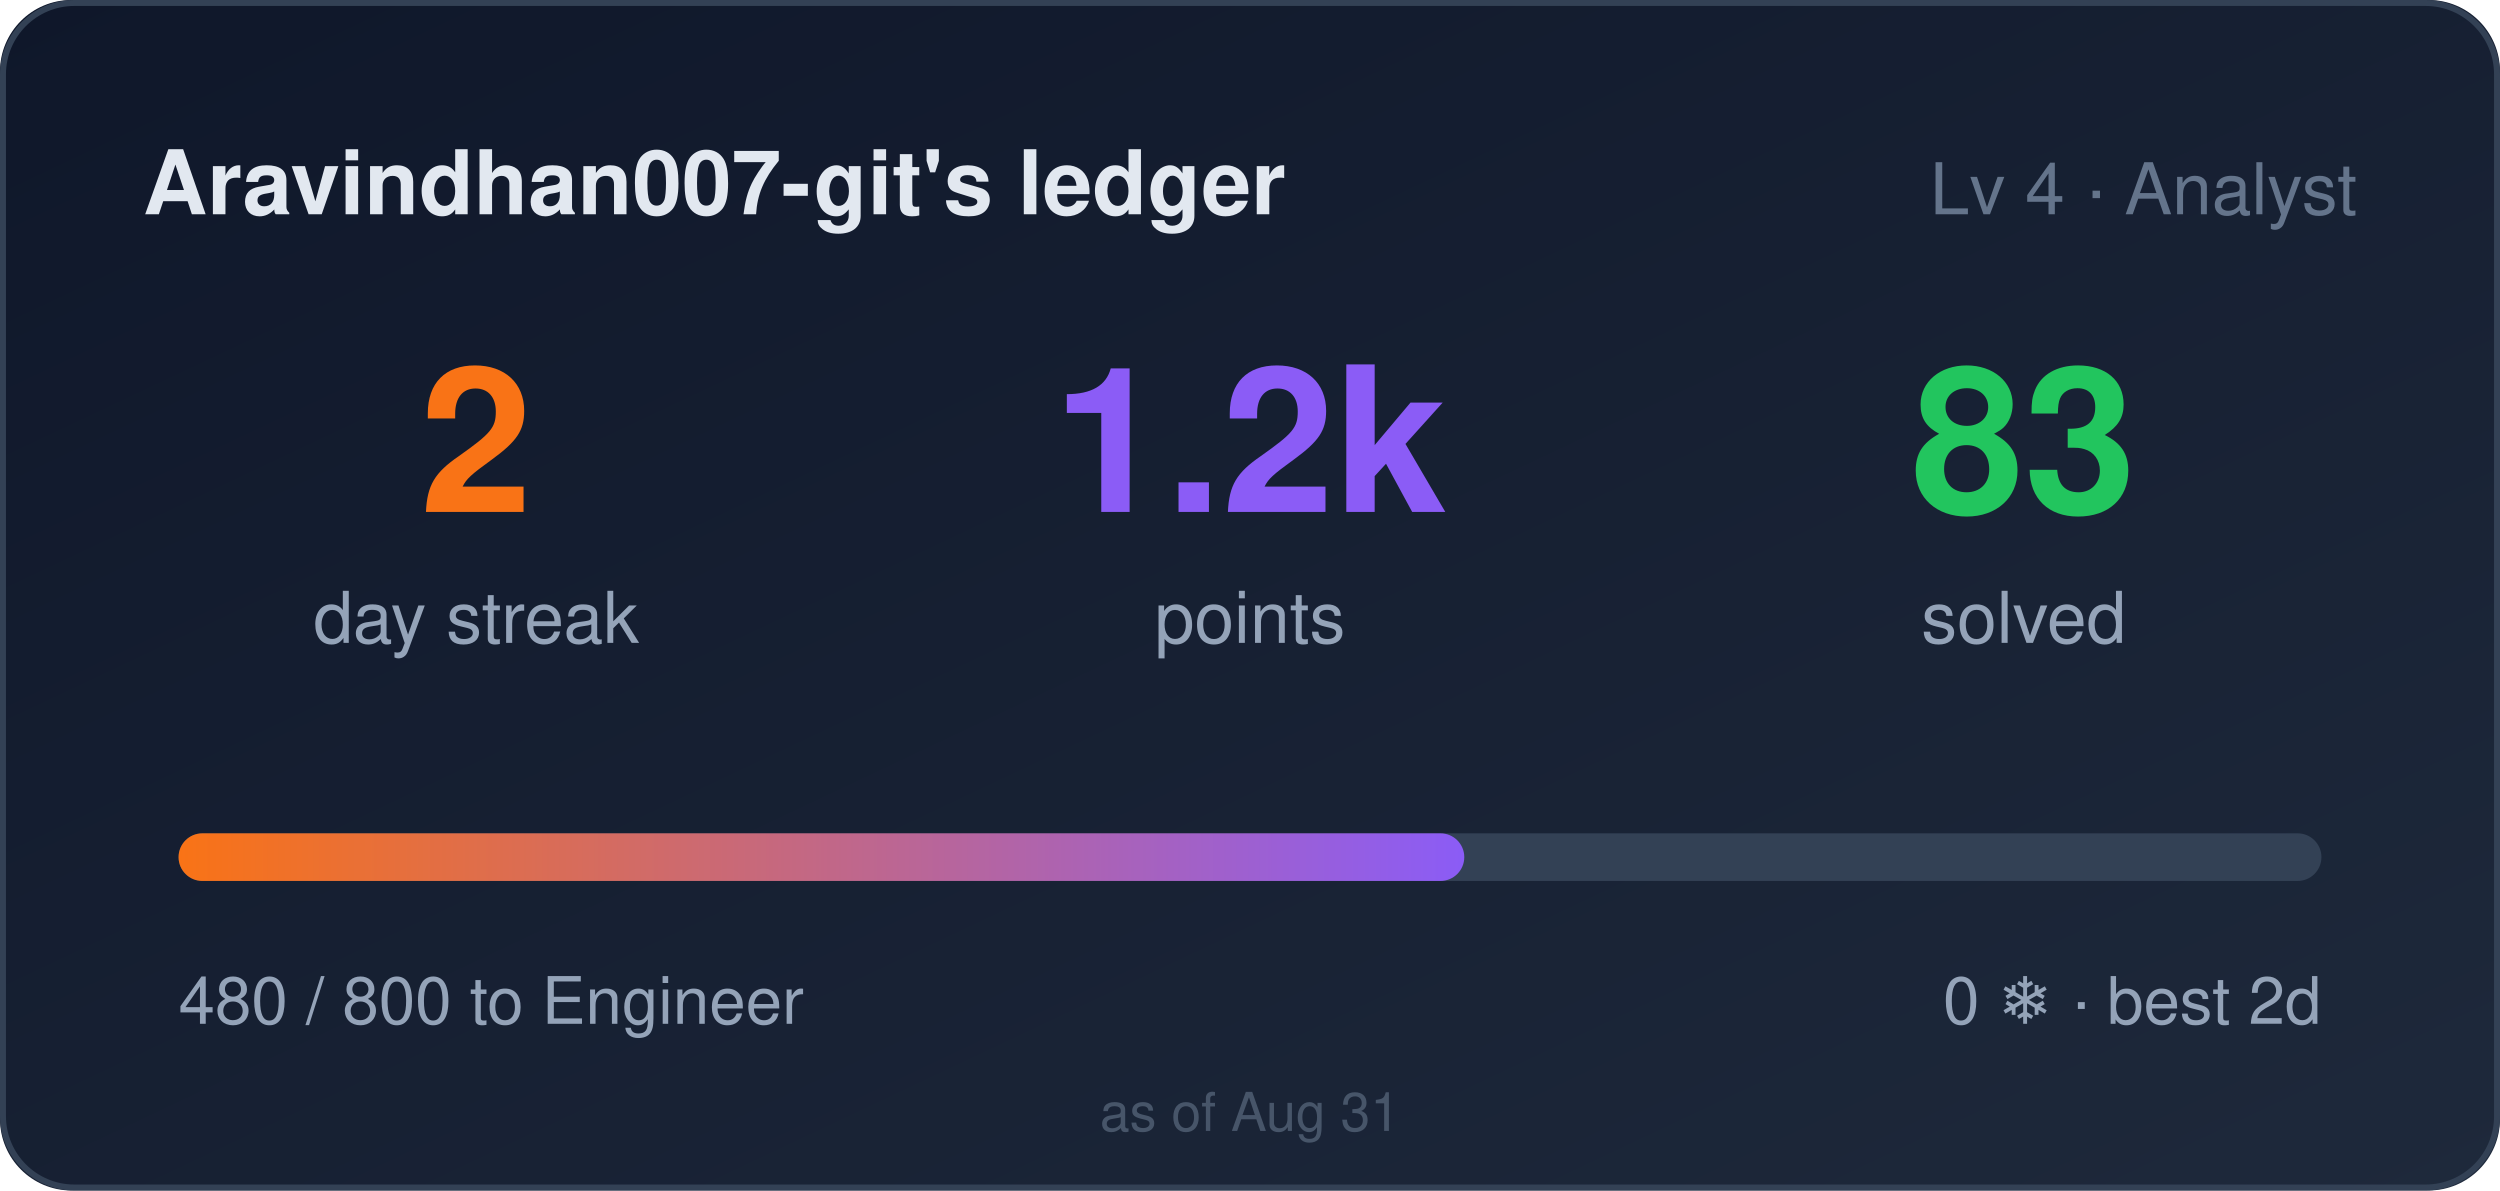
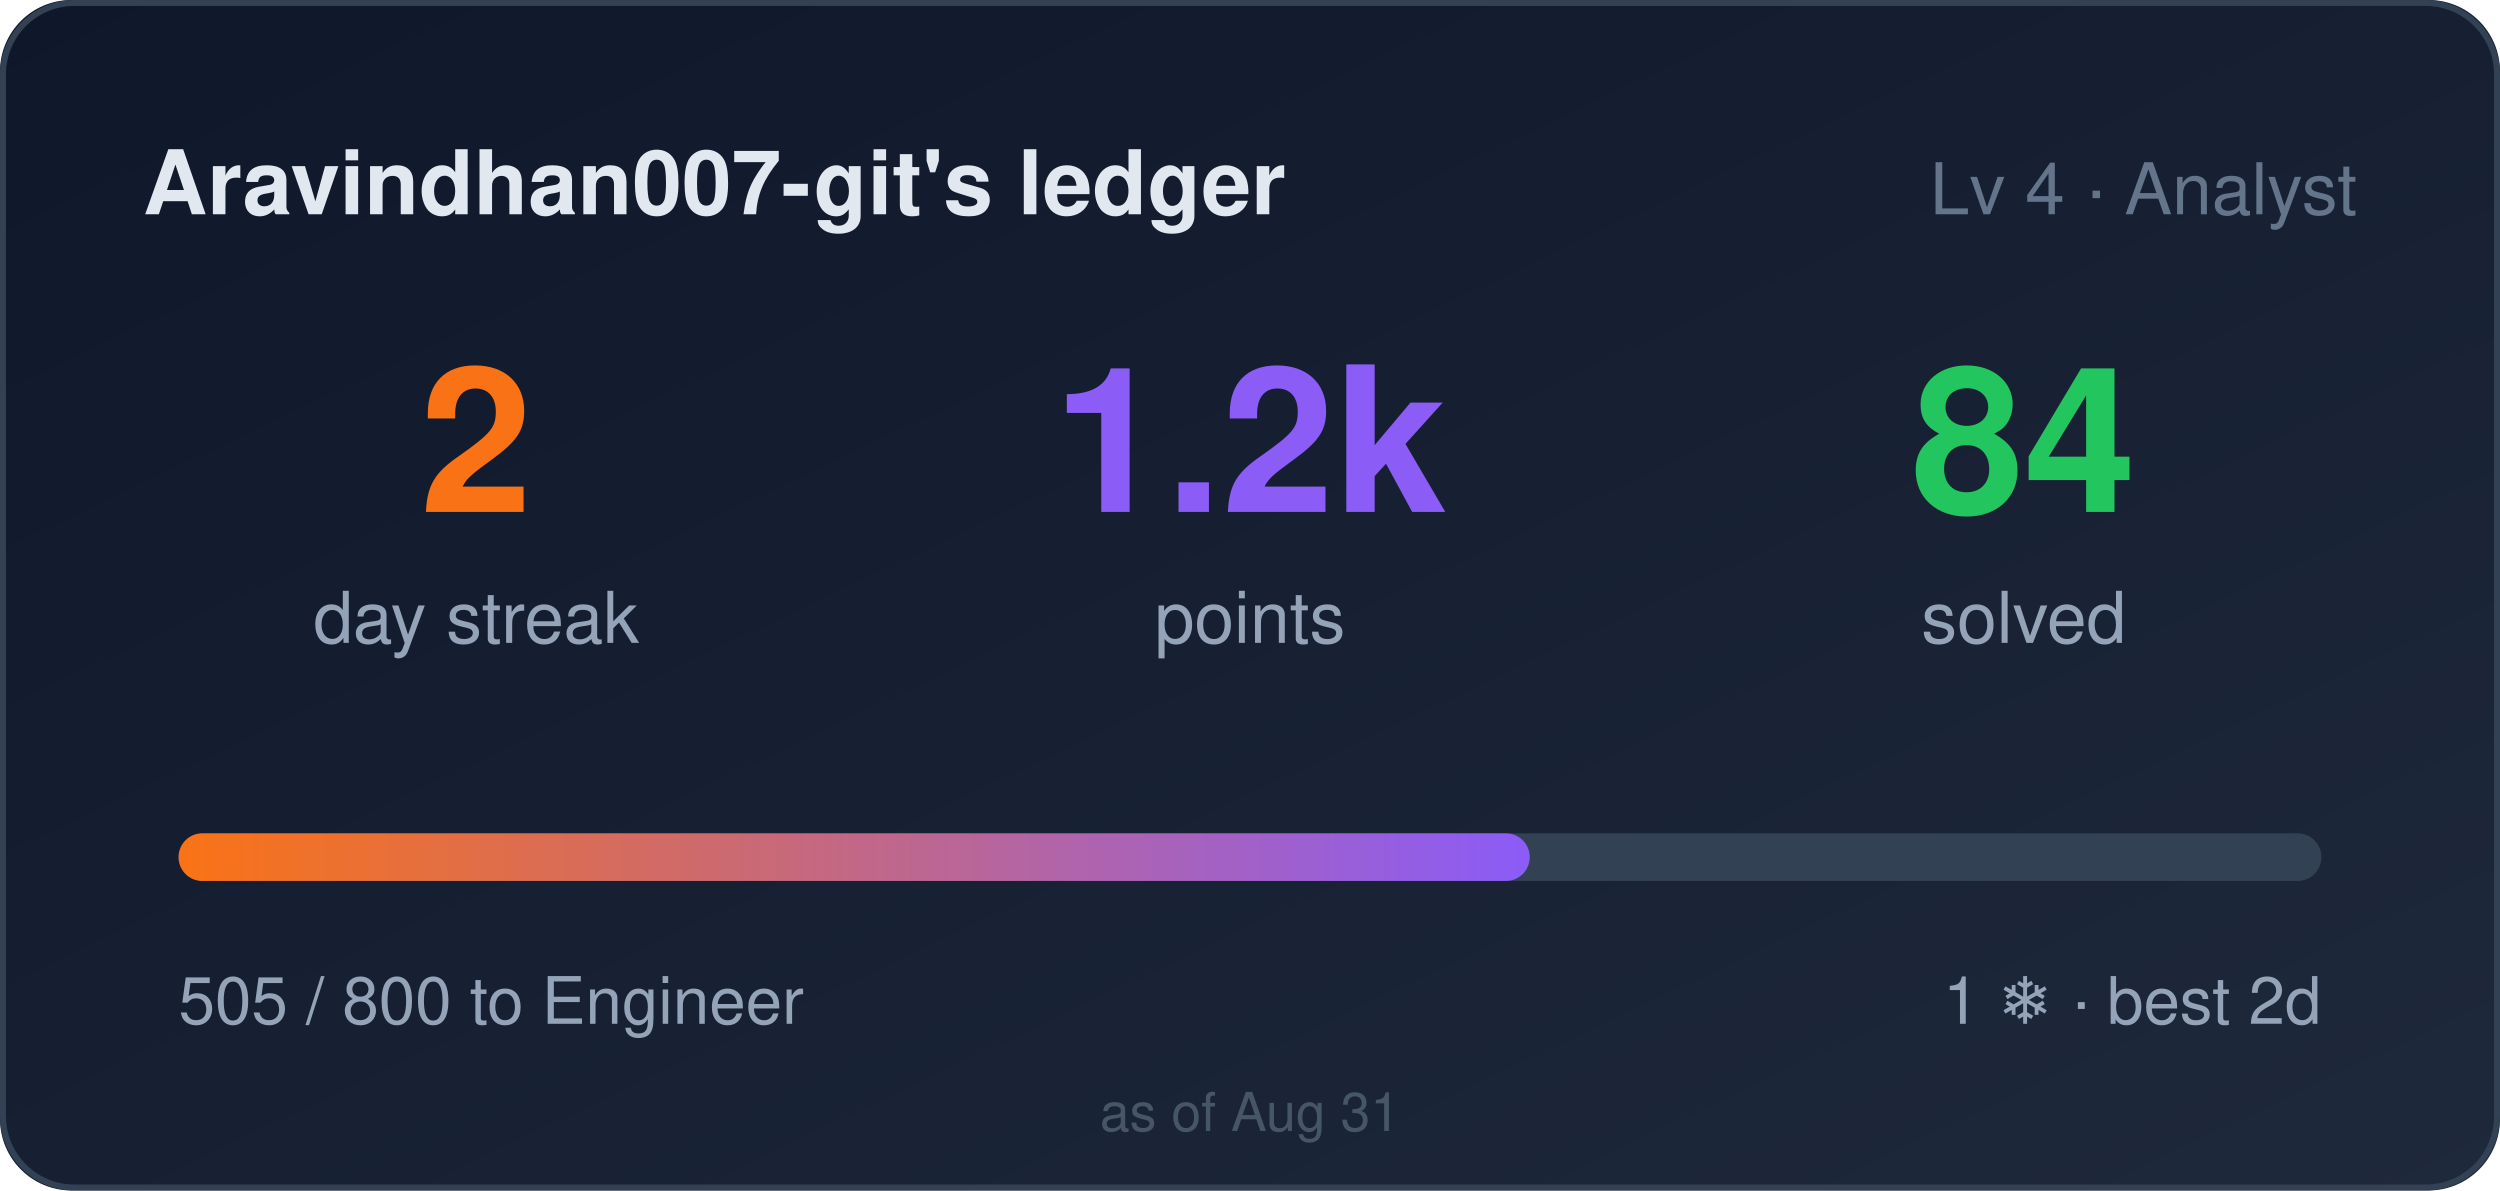
- <svg xmlns="http://www.w3.org/2000/svg" width="420" height="200" role="img" aria-label="Aravindhan007-git's ledger: 2 day streak, 1180 points">
+ <svg xmlns="http://www.w3.org/2000/svg" width="420" height="200" role="img" aria-label="Aravindhan007-git's ledger: 2 day streak, 1205 points">
  <style>
    .bar,.n{transform-box:fill-box}
    .bar{transform-origin:left center}
    @media (prefers-reduced-motion: no-preference){
      .bar{animation:cl-grow .9s cubic-bezier(.22,1,.36,1) both}
      .n{animation:cl-rise .5s ease-out both}
      .n2{animation-delay:.08s}
      .n3{animation-delay:.16s}
    }
    @keyframes cl-grow{from{transform:scaleX(0)}to{transform:scaleX(1)}}
    @keyframes cl-rise{from{opacity:0;transform:translateY(6px)}to{opacity:1;transform:none}}
  </style>
  <defs>
    <linearGradient id="bg" x1="0" y1="0" x2="1" y2="1">
      <stop offset="0" stop-color="#0f172a" />
      <stop offset="1" stop-color="#1e293b" />
    </linearGradient>
    <linearGradient id="bar" x1="0" y1="0" x2="1" y2="0">
      <stop offset="0" stop-color="#f97316" />
      <stop offset="1" stop-color="#8b5cf6" />
    </linearGradient>
  </defs>
  <rect width="420" height="200" rx="12" fill="url(#bg)" />
  <rect x="0.5" y="0.5" width="419" height="199" rx="12" fill="none" stroke="#334155" />
  <text x="24" y="36" fill="#e2e8f0" font-size="15" font-weight="600" font-family="Segoe UI,Helvetica,Arial,sans-serif">Aravindhan007-git's ledger</text>
  <text x="396" y="36" fill="#64748b" font-size="12" text-anchor="end" font-family="Segoe UI,Helvetica,Arial,sans-serif">Lv 4 · Analyst</text>
  <g font-family="Segoe UI,Helvetica,Arial,sans-serif">
    <text class="n n1" x="80" y="86" fill="#f97316" font-size="34" font-weight="700" text-anchor="middle">2</text>
    <text x="80" y="108" fill="#94a3b8" font-size="12" text-anchor="middle">day streak</text>
    <text class="n n2" x="210" y="86" fill="#8b5cf6" font-size="34" font-weight="700" text-anchor="middle">1.2k</text>
    <text x="210" y="108" fill="#94a3b8" font-size="12" text-anchor="middle">points</text>
-     <text class="n n3" x="340" y="86" fill="#22c55e" font-size="34" font-weight="700" text-anchor="middle">83</text>
+     <text class="n n3" x="340" y="86" fill="#22c55e" font-size="34" font-weight="700" text-anchor="middle">84</text>
    <text x="340" y="108" fill="#94a3b8" font-size="12" text-anchor="middle">solved</text>
  </g>
  <rect x="30" y="140" width="360" height="8" rx="4" fill="#334155" />
-   <rect class="bar" x="30" y="140" width="216" height="8" rx="4" fill="url(#bar)" />
-   <text x="30" y="172" fill="#94a3b8" font-size="11" font-family="Segoe UI,Helvetica,Arial,sans-serif">480 / 800 to Engineer</text>
-   <text x="390" y="172" fill="#94a3b8" font-size="11" text-anchor="end" font-family="Segoe UI,Helvetica,Arial,sans-serif">0 ❄ · best 2d</text>
+   <rect class="bar" x="30" y="140" width="227" height="8" rx="4" fill="url(#bar)" />
+   <text x="30" y="172" fill="#94a3b8" font-size="11" font-family="Segoe UI,Helvetica,Arial,sans-serif">505 / 800 to Engineer</text>
+   <text x="390" y="172" fill="#94a3b8" font-size="11" text-anchor="end" font-family="Segoe UI,Helvetica,Arial,sans-serif">1 ❄ · best 2d</text>
  <text x="210" y="190" fill="#475569" font-size="9" text-anchor="middle" font-family="Segoe UI,Helvetica,Arial,sans-serif">as of Aug 31</text>
</svg>
